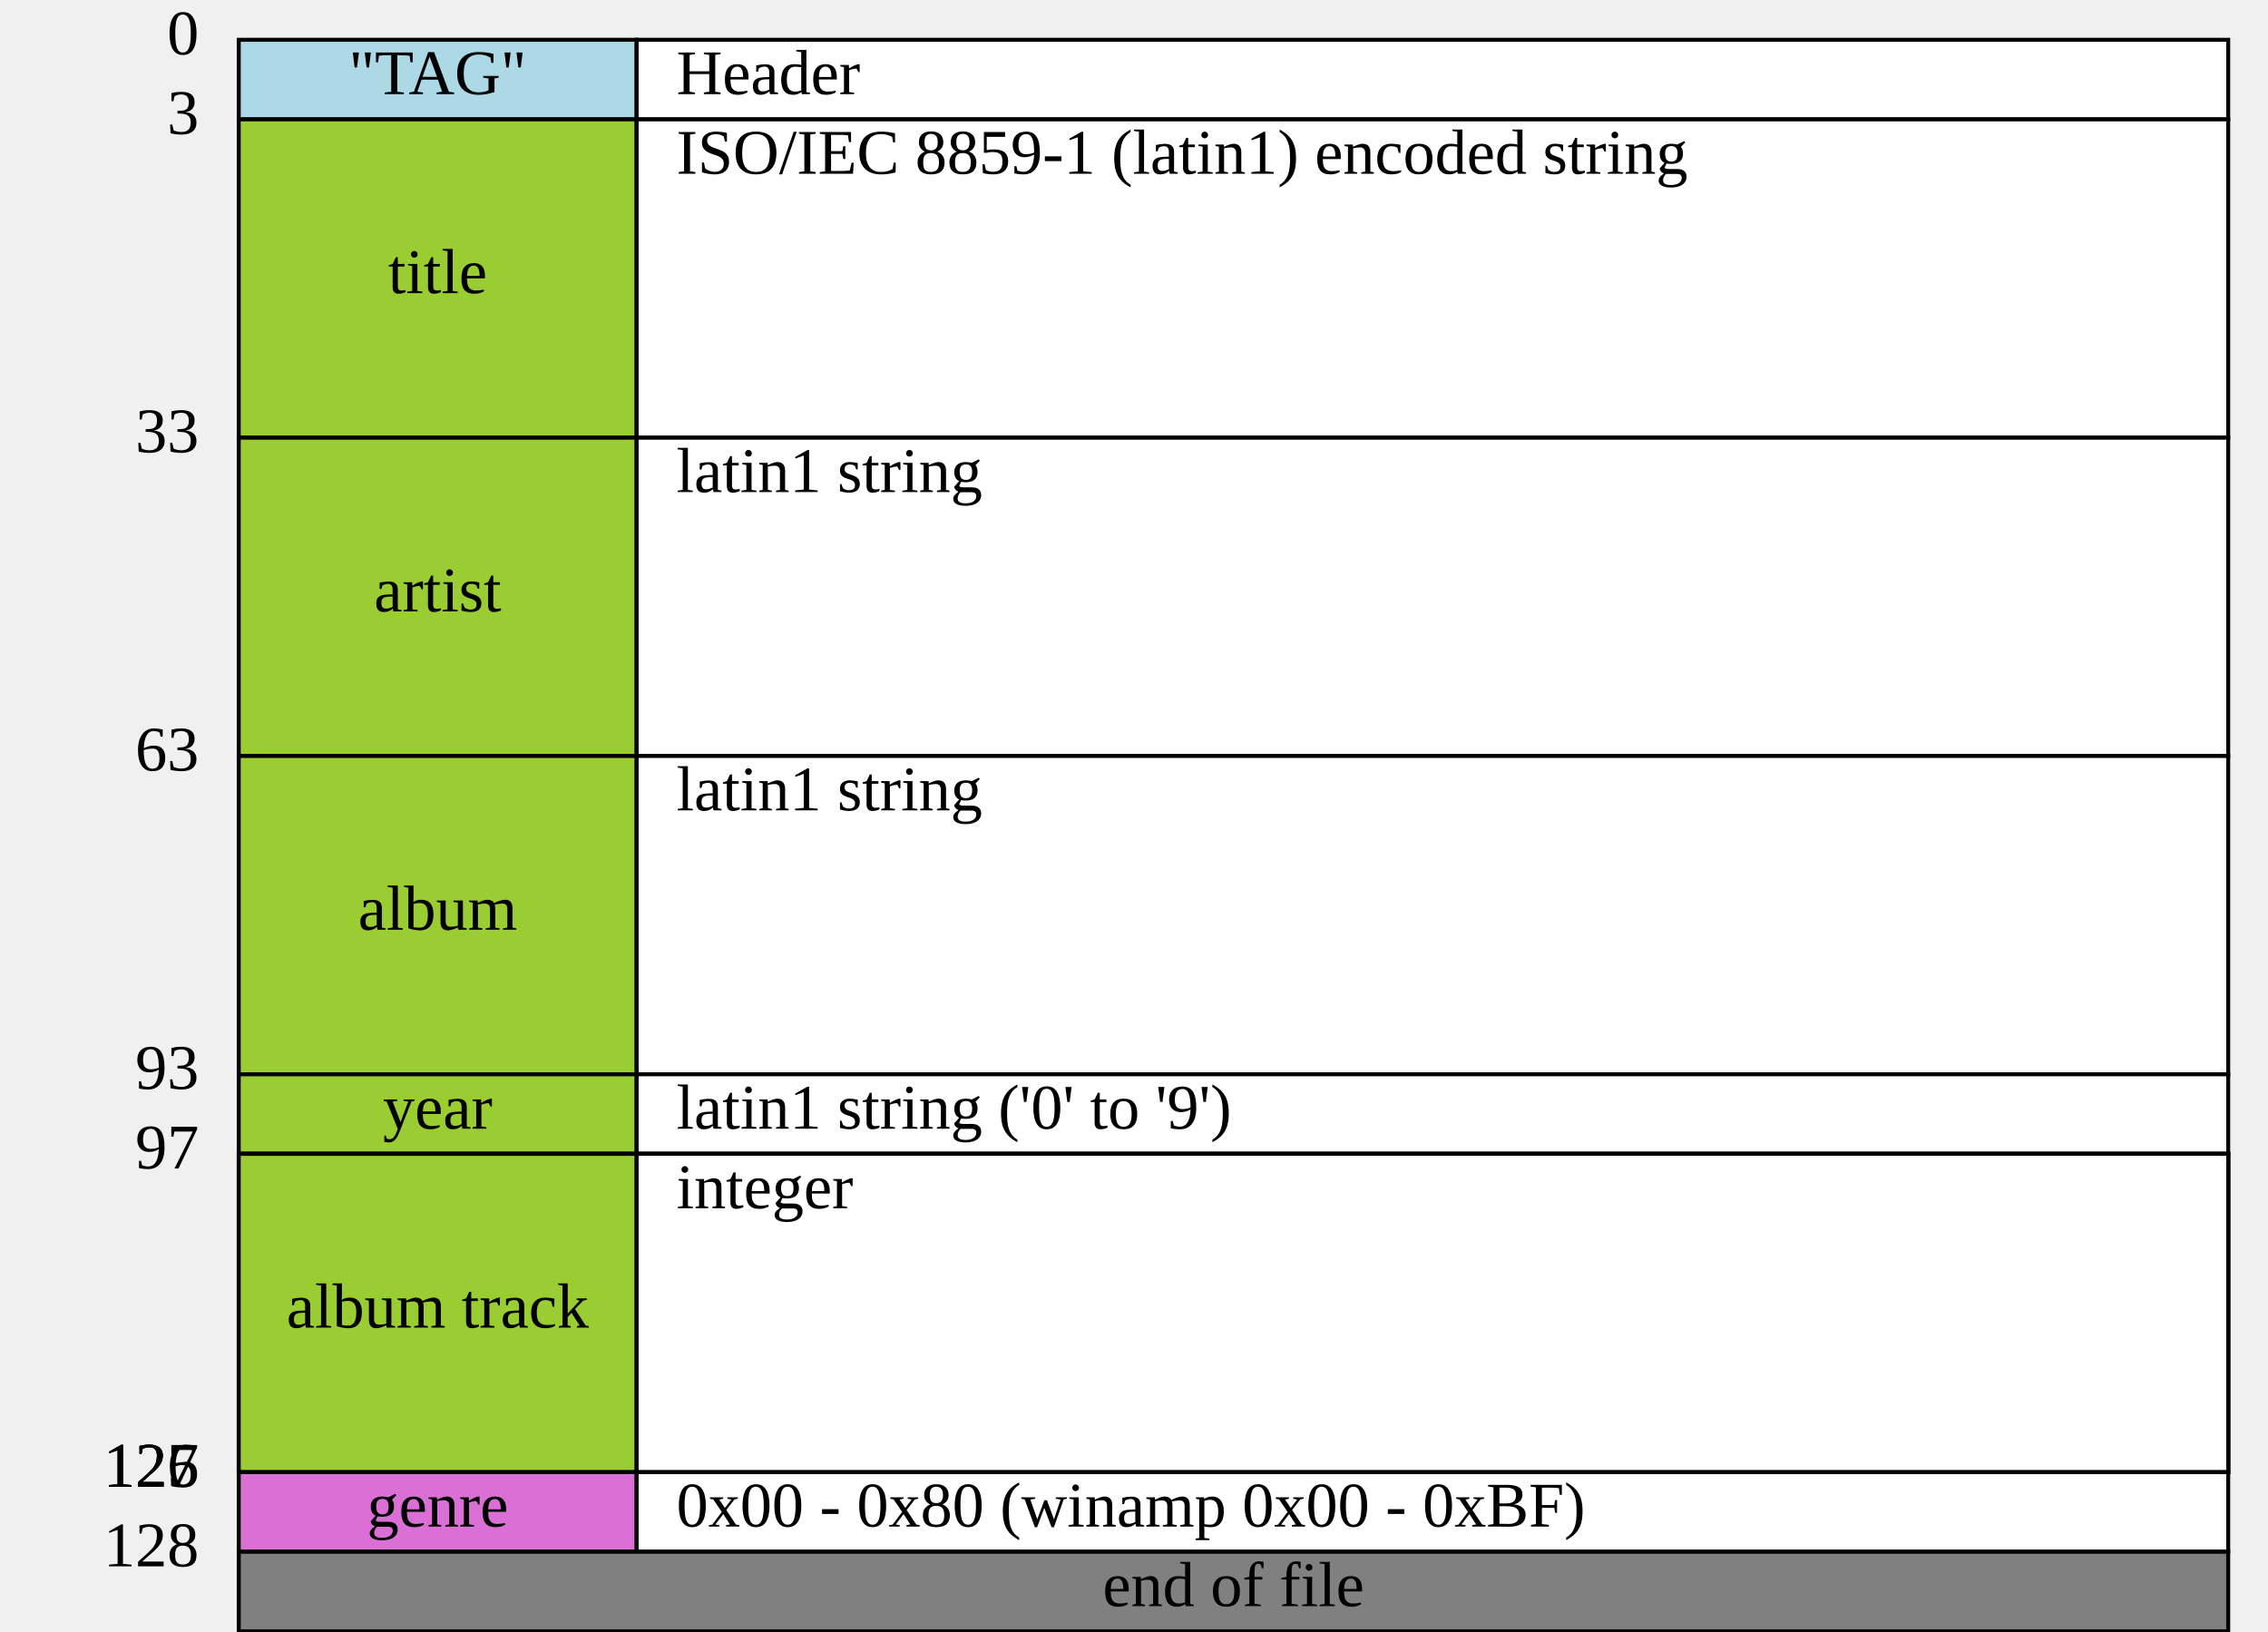
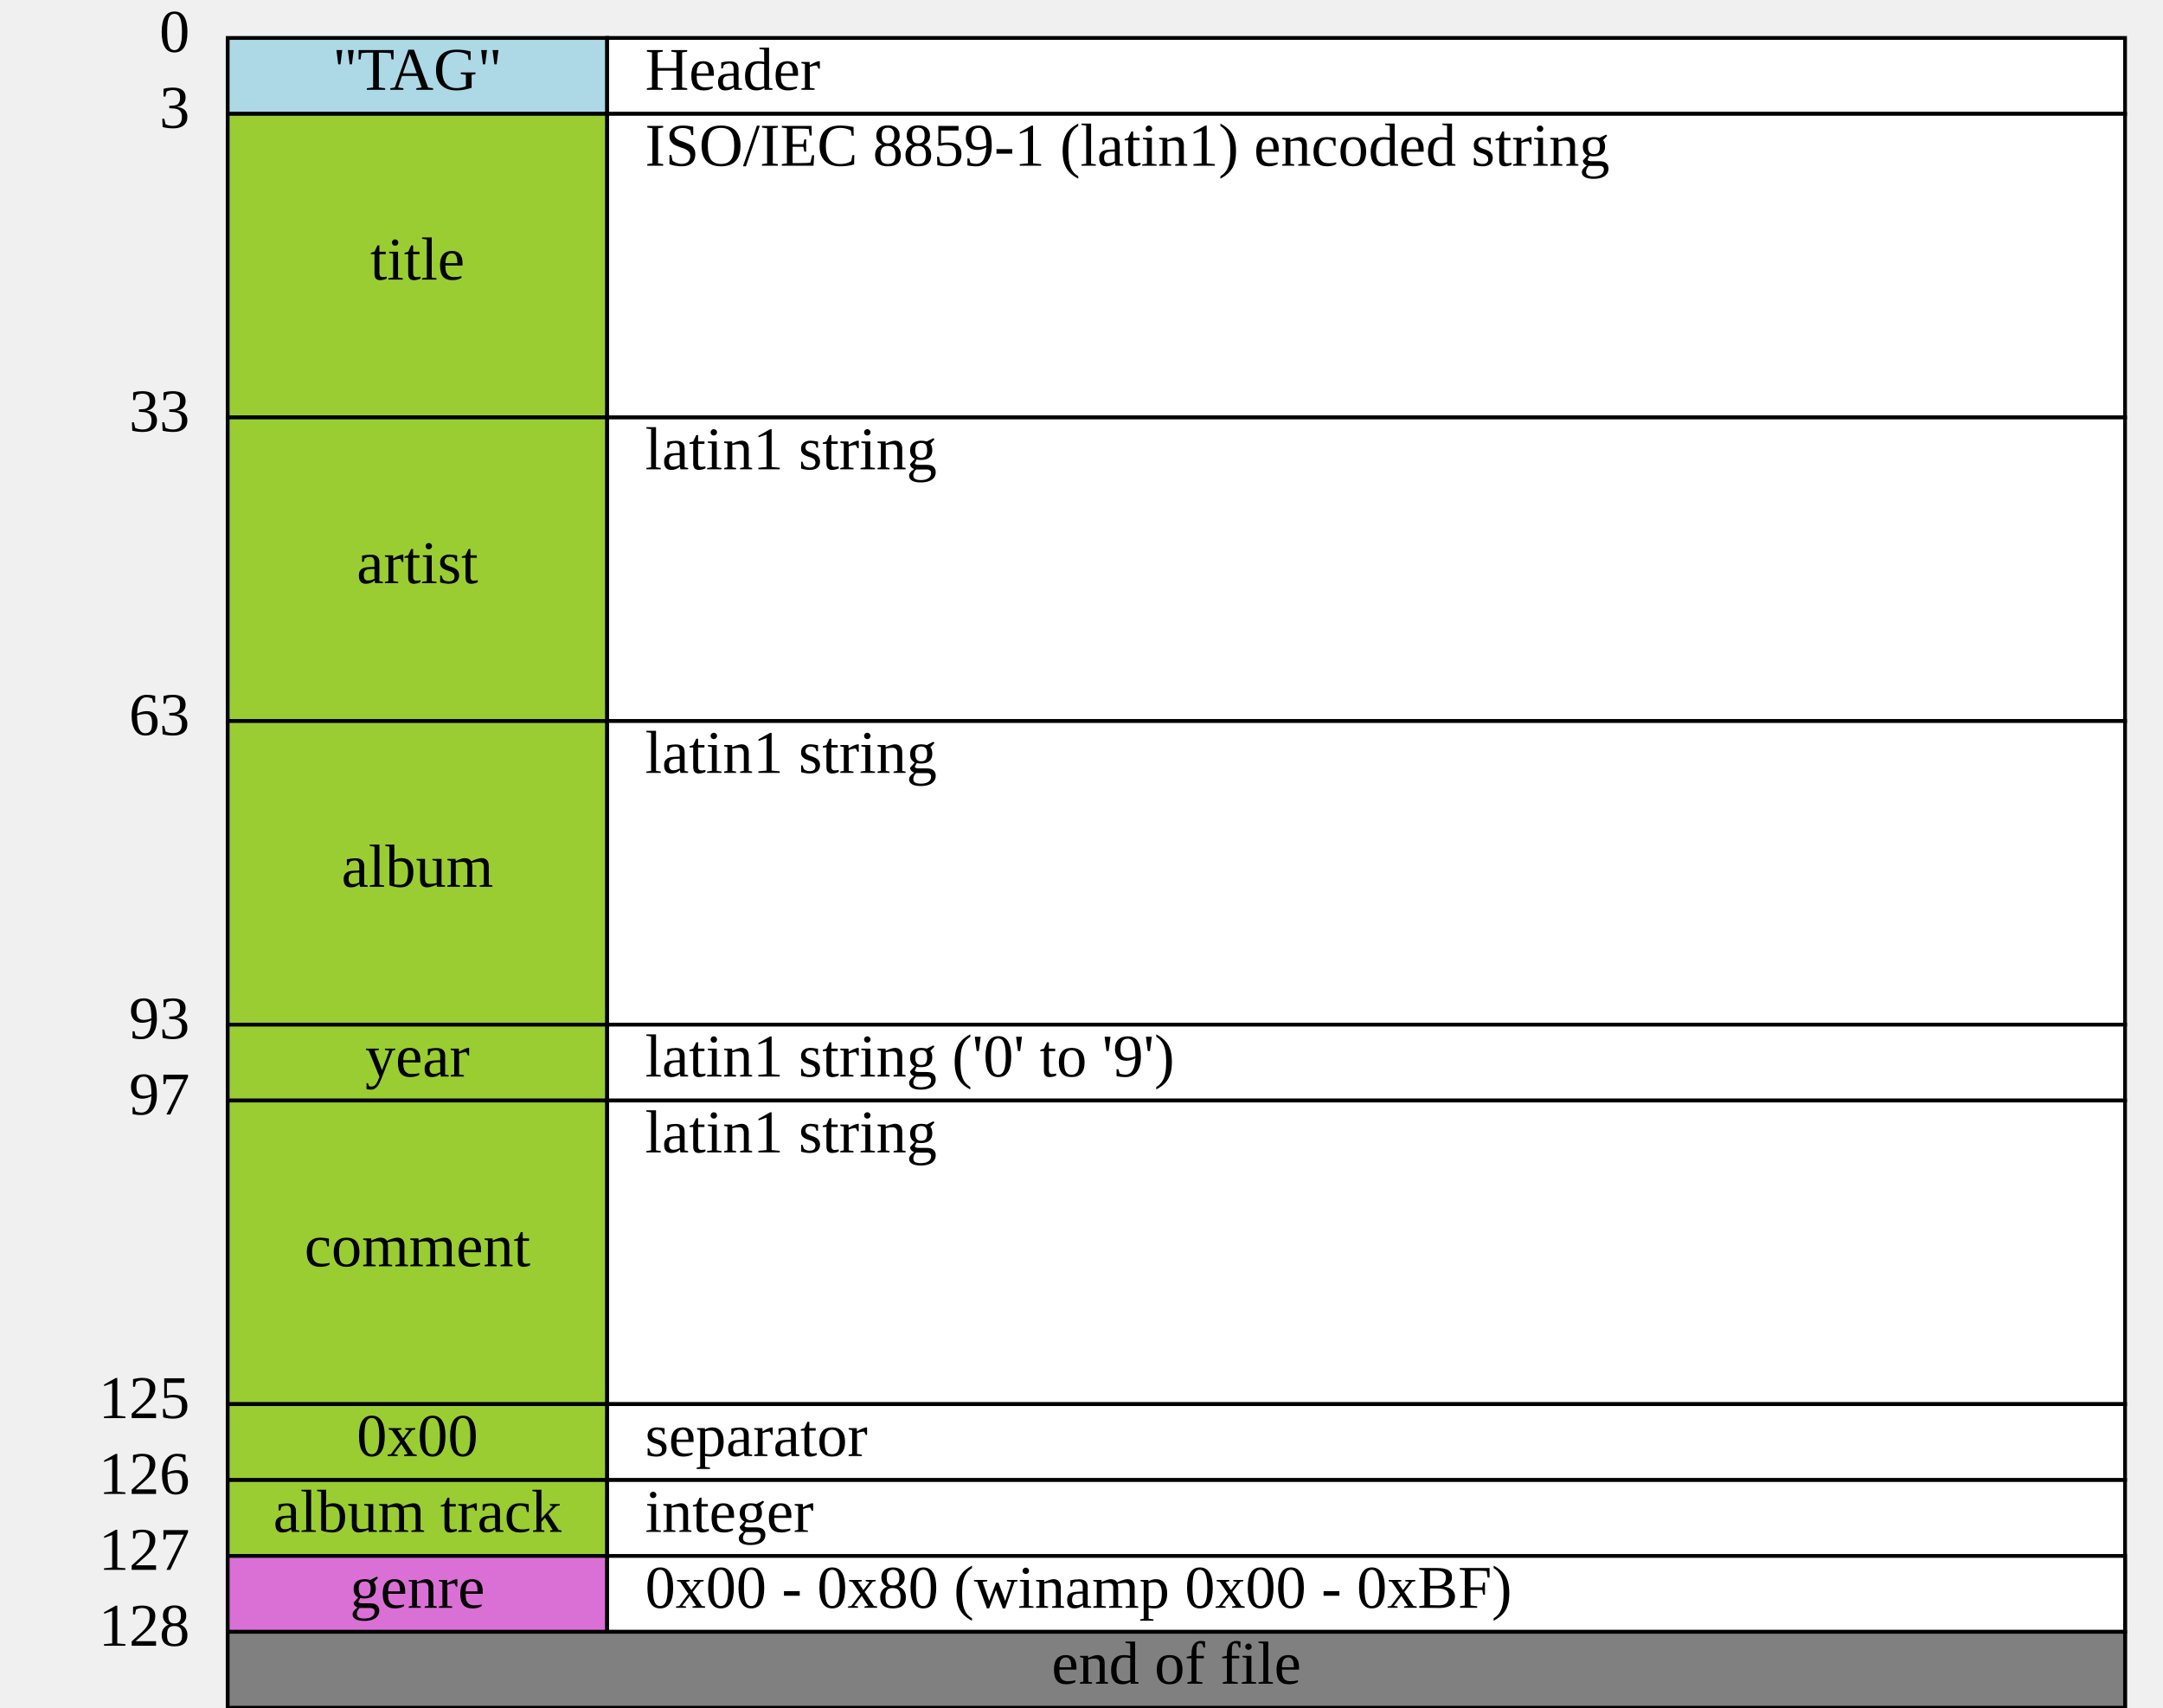
- <svg xmlns="http://www.w3.org/2000/svg" viewBox="0 0 570 410">
+ <svg xmlns="http://www.w3.org/2000/svg" viewBox="0 0 570 450">
  <style>
    rect {
      stroke: black;
      fill: white;
    }
    .con { fill: lightblue }
    .ast { fill: yellowgreen }
    .int { fill: orchid }
    .pos { fill: gray }
    text {
      stroke: none;
      fill: black;
      font-size: 16px;
      text-anchor: middle;
      dominant-baseline: middle;
    }
    .ofs { text-anchor: end }
    .ifo { text-anchor: start }
  </style>
  <text x="50" y="10" class="ofs">0</text>
  <rect x="60" y="10" height="20" width="100" class="con" />
  <rect x="160" y="10" height="20" width="400" />
  <text x="110" y="20">"TAG"</text>
  <text x="170" y="20" class="ifo">Header</text>
  <text x="50" y="30" class="ofs">3</text>
  <rect x="60" y="30" height="80" width="100" class="ast" />
  <rect x="160" y="30" height="80" width="400" />
  <text x="110" y="70">title</text>
  <text x="170" y="40" class="ifo">ISO/IEC 8859-1 (latin1) encoded string</text>
  <text x="50" y="110" class="ofs">33</text>
  <rect x="60" y="110" height="80" width="100" class="ast" />
  <rect x="160" y="110" height="80" width="400" />
  <text x="110" y="150">artist</text>
  <text x="170" y="120" class="ifo">latin1 string</text>
  <text x="50" y="190" class="ofs">63</text>
  <rect x="60" y="190" height="80" width="100" class="ast" />
  <rect x="160" y="190" height="80" width="400" />
  <text x="110" y="230">album</text>
  <text x="170" y="200" class="ifo">latin1 string</text>
  <text x="50" y="270" class="ofs">93</text>
  <rect x="60" y="270" height="20" width="100" class="ast" />
  <rect x="160" y="270" height="20" width="400" />
  <text x="110" y="280">year</text>
  <text x="170" y="280" class="ifo">latin1 string ('0' to '9')</text>
  <text x="50" y="290" class="ofs">97</text>
  <rect x="60" y="290" height="80" width="100" class="ast" />
  <rect x="160" y="290" height="80" width="400" />
  <text x="110" y="330">comment</text>
  <text x="170" y="300" class="ifo">latin1 string</text>
  <text x="50" y="370" class="ofs">125</text>
-   <rect x="60" y="290" height="80" width="100" class="ast" />
-   <rect x="160" y="290" height="80" width="400" />
-   <text x="110" y="330">0x00</text>
-   <text x="170" y="300" class="ifo">separator</text>
-   <text x="50" y="370" class="ofs">126</text>
-   <rect x="60" y="290" height="80" width="100" class="ast" />
-   <rect x="160" y="290" height="80" width="400" />
-   <text x="110" y="330">album track</text>
-   <text x="170" y="300" class="ifo">integer</text>
-   <text x="50" y="370" class="ofs">127</text>
-   <rect x="60" y="370" height="20" width="100" class="int" />
+   <rect x="60" y="370" height="20" width="100" class="ast" />
  <rect x="160" y="370" height="20" width="400" />
-   <text x="110" y="380">genre</text>
-   <text x="170" y="380" class="ifo">0x00 - 0x80 (winamp 0x00 - 0xBF)</text>
-   <text x="50" y="390" class="ofs">128</text>
-   <rect x="60" y="390" height="20" width="500" class="pos" />
-   <text x="310" y="400">end of file</text>
+   <text x="110" y="380">0x00</text>
+   <text x="170" y="380" class="ifo">separator</text>
+   <text x="50" y="390" class="ofs">126</text>
+   <rect x="60" y="390" height="80" width="100" class="ast" />
+   <rect x="160" y="390" height="80" width="400" />
+   <text x="110" y="400">album track</text>
+   <text x="170" y="400" class="ifo">integer</text>
+   <text x="50" y="410" class="ofs">127</text>
+   <rect x="60" y="410" height="20" width="100" class="int" />
+   <rect x="160" y="410" height="20" width="400" />
+   <text x="110" y="420">genre</text>
+   <text x="170" y="420" class="ifo">0x00 - 0x80 (winamp 0x00 - 0xBF)</text>
+   <text x="50" y="430" class="ofs">128</text>
+   <rect x="60" y="430" height="20" width="500" class="pos" />
+   <text x="310" y="440">end of file</text>
</svg>
